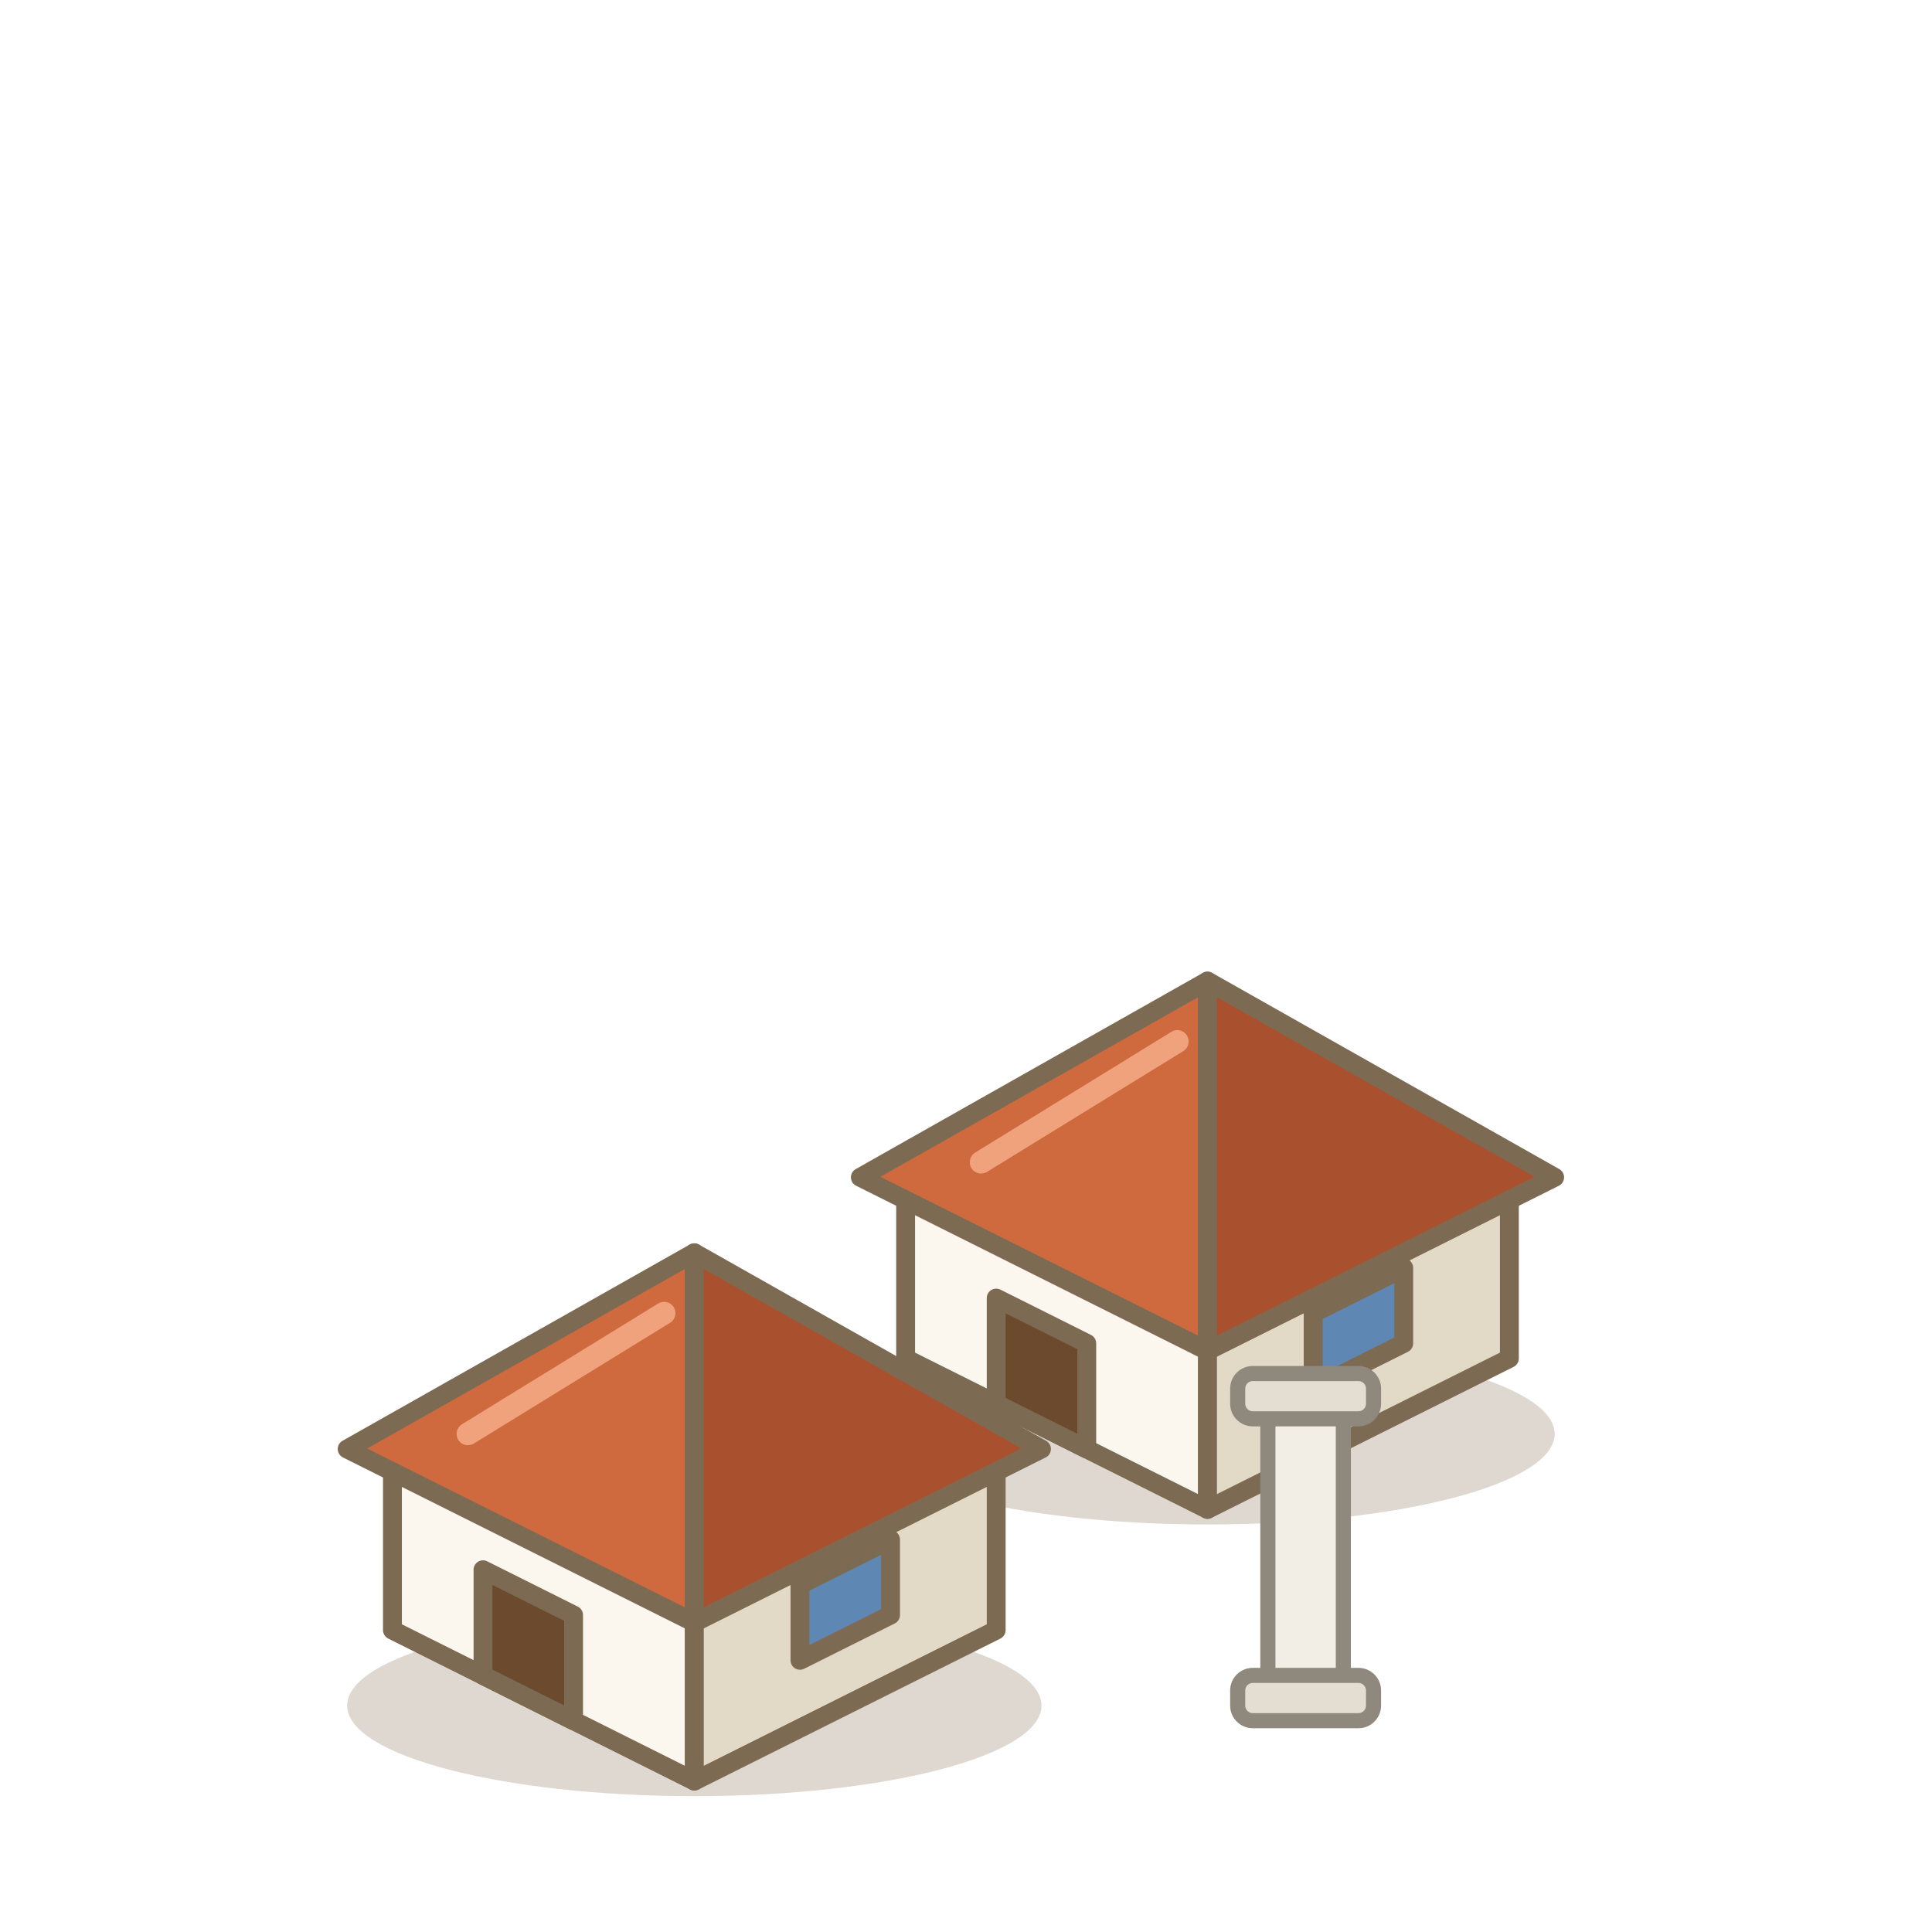
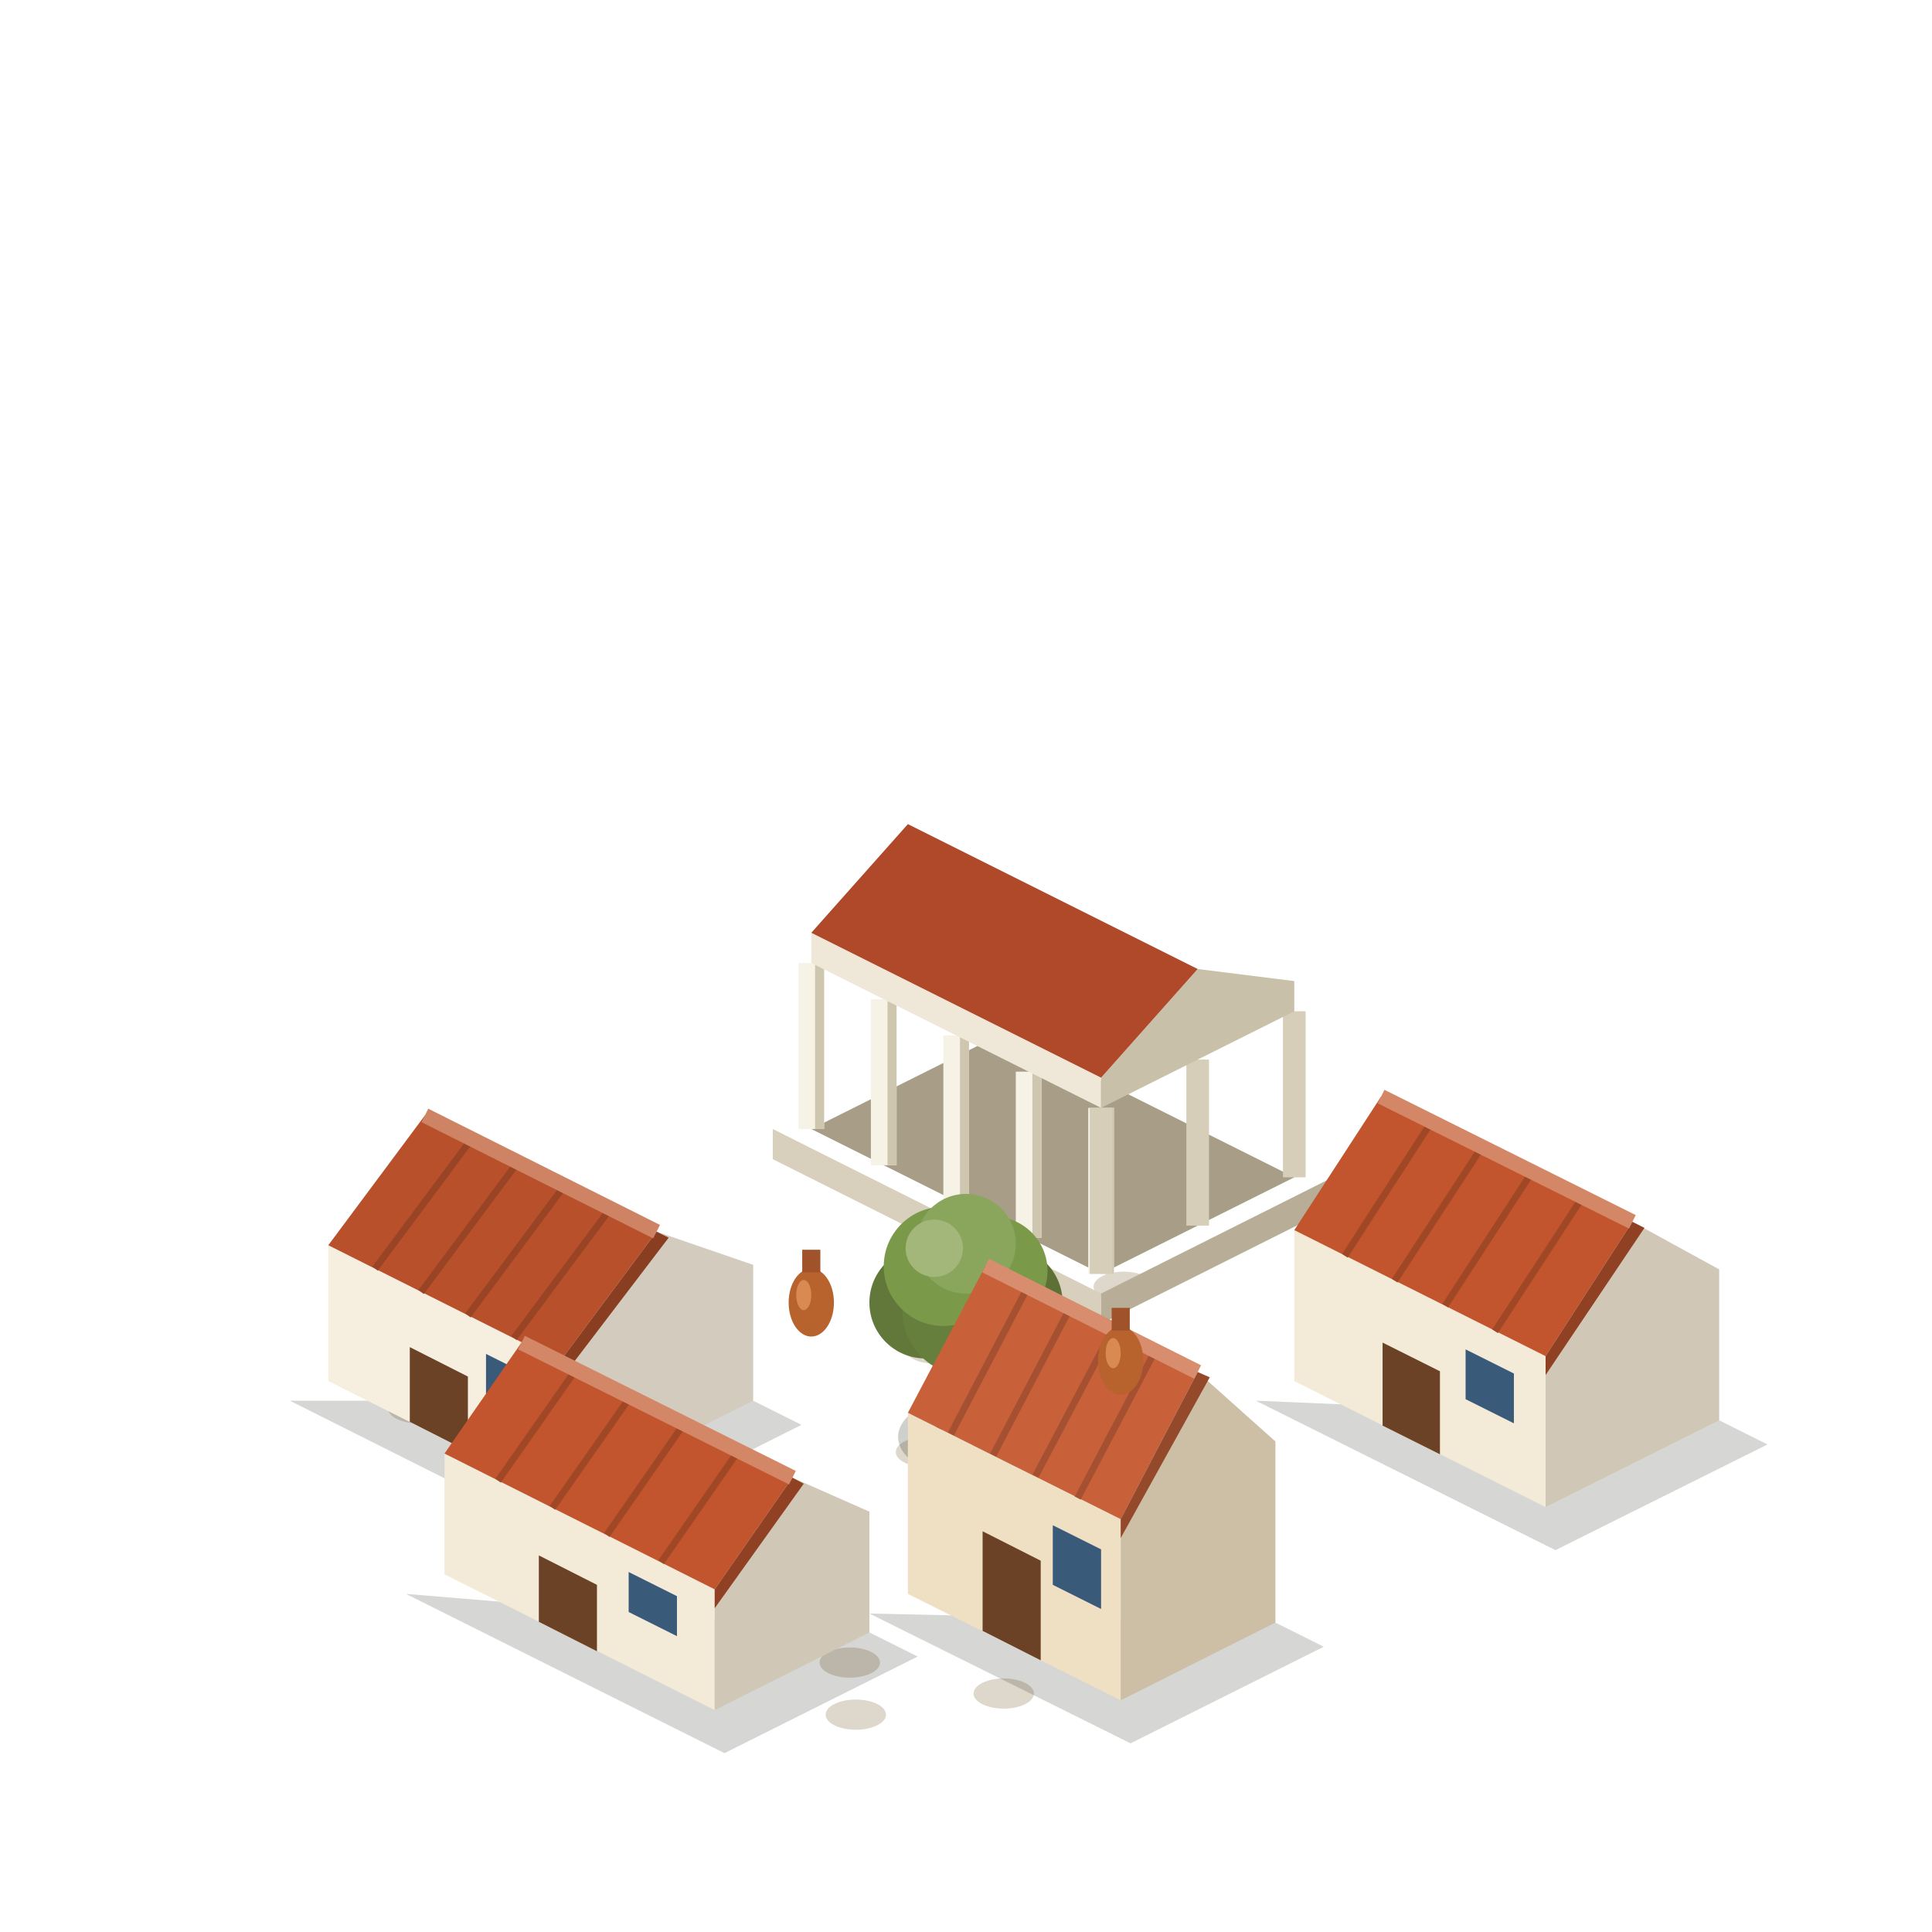
- <svg xmlns="http://www.w3.org/2000/svg" xmlns:xlink="http://www.w3.org/1999/xlink" viewBox="0 0 256 256" width="256" height="256">
-   <defs>
-     <g id="house" stroke="#7d6a52" stroke-width="2.5" stroke-linejoin="round">
-       <ellipse cx="0" cy="22" rx="46" ry="12" fill="#8f7d62" opacity="0.3" stroke="none" />
-       <path d="M-40 -12 L0 8 L0 32 L-40 12Z" fill="#fbf7ee" />
-       <path d="M0 8 L40 -12 L40 12 L0 32Z" fill="#e2d9c6" />
-       <path d="M-28 4 L-16 10 L-16 24 L-28 18Z" fill="#6b4a2e" />
-       <path d="M14 6 L26 0 L26 10 L14 16Z" fill="#5f87b3" />
-       <path d="M-46 -12 L0 11 L0 -38Z" fill="#cf6a3f" />
-       <path d="M0 11 L46 -12 L0 -38Z" fill="#a9512f" />
-       <path d="M-46 -12 L0 -35 L46 -12" fill="none" stroke="none" />
-       <path d="M-30 -14 L-4 -30" stroke="#f0a27c" stroke-width="3" stroke-linecap="round" />
-     </g>
-   </defs>
-   <use xlink:href="#house" x="160" y="168" />
-   <use xlink:href="#house" x="92" y="204" />
-   <g stroke="#8f887c" stroke-width="2">
-     <rect x="168" y="186" width="10" height="38" rx="2" fill="#f2eee6" />
-     <rect x="164" y="182" width="18" height="6" rx="2" fill="#e4ded2" />
-     <rect x="164" y="222" width="18" height="6" rx="2" fill="#e4ded2" />
-   </g>
+ <svg xmlns="http://www.w3.org/2000/svg" viewBox="0 0 256 256" width="256" height="256">
+   <ellipse cx="112.6" cy="220.3" rx="4" ry="2" fill="#bdb09a" opacity="0.5" />
+   <ellipse cx="94.5" cy="183.6" rx="4" ry="2" fill="#bdb09a" opacity="0.5" />
+   <ellipse cx="138" cy="212.7" rx="4" ry="2" fill="#bdb09a" opacity="0.5" />
+   <ellipse cx="55.4" cy="186.6" rx="4" ry="2" fill="#bdb09a" opacity="0.5" />
+   <ellipse cx="131.8" cy="192.9" rx="4" ry="2" fill="#bdb09a" opacity="0.5" />
+   <ellipse cx="133" cy="224.4" rx="4" ry="2" fill="#bdb09a" opacity="0.5" />
+   <ellipse cx="123.9" cy="178.7" rx="4" ry="2" fill="#bdb09a" opacity="0.5" />
+   <ellipse cx="122.7" cy="192.4" rx="4" ry="2" fill="#bdb09a" opacity="0.5" />
+   <ellipse cx="113.4" cy="227.2" rx="4" ry="2" fill="#bdb09a" opacity="0.5" />
+   <ellipse cx="148.9" cy="170.5" rx="4" ry="2" fill="#bdb09a" opacity="0.5" />
+   <polygon points="102.4,153.6 145.9,175.4 145.9,171.4 102.4,149.6" fill="#d8d0bc" />
+   <polygon points="145.9,175.4 176.6,160 176.6,156 145.9,171.4" fill="#b8ae98" />
+   <polygon points="133.1,136.8 171.5,156 145.9,168.8 107.5,149.6" fill="#a89e88" />
+   <rect x="105.8" y="127.6" width="3.4" height="22" fill="#f7f2e6" />
+   <rect x="108" y="127.6" width="1.2" height="22" fill="#cfc6b0" />
+   <rect x="115.4" y="132.4" width="3.4" height="22" fill="#f7f2e6" />
+   <rect x="117.6" y="132.4" width="1.2" height="22" fill="#cfc6b0" />
+   <rect x="125" y="137.2" width="3.4" height="22" fill="#f7f2e6" />
+   <rect x="127.2" y="137.2" width="1.2" height="22" fill="#cfc6b0" />
+   <rect x="134.6" y="142" width="3.4" height="22" fill="#f7f2e6" />
+   <rect x="136.8" y="142" width="1.2" height="22" fill="#cfc6b0" />
+   <rect x="144.2" y="146.8" width="3.4" height="22" fill="#f7f2e6" />
+   <rect x="146.4" y="146.8" width="1.2" height="22" fill="#cfc6b0" />
+   <rect x="170" y="134" width="3" height="22" fill="#d6ceb8" />
+   <rect x="157.2" y="140.4" width="3" height="22" fill="#d6ceb8" />
+   <rect x="144.4" y="146.8" width="3" height="22" fill="#d6ceb8" />
+   <polygon points="107.5,127.6 145.9,146.8 145.9,142.8 107.5,123.6" fill="#efe8d8" />
+   <polygon points="145.9,146.8 171.5,134 171.5,130 158.7,128.4 145.9,142.8" fill="#c9c0aa" />
+   <polygon points="107.5,123.6 145.9,142.8 158.7,128.4 120.3,109.2" fill="#b0482a" />
+   <polygon points="166.4,185.6 206.1,205.4 234.2,191.4 227.8,188.2" fill="#1a1a10" opacity="0.18" />
+   <polygon points="171.5,183 204.8,199.7 204.8,179.7 171.5,163" fill="#f3ead8" />
+   <polygon points="204.8,199.7 227.8,188.2 227.8,168.2 216.3,161.9 204.8,179.7" fill="#d0c7b7" />
+   <polygon points="171.5,163 204.8,179.7 216.3,161.9 183,145.3" fill="#c2552e" />
+   <polygon points="204.8,179.7 204.8,182.2 217.9,162.7 216.3,161.9" fill="#904123" />
+   <path d="M178.2 166.4L189.7 148.6" stroke="#a04826" stroke-width="0.9" />
+   <path d="M184.8 169.7L196.4 151.9" stroke="#a04826" stroke-width="0.9" />
+   <path d="M191.5 173L203 155.3" stroke="#a04826" stroke-width="0.9" />
+   <path d="M198.1 176.4L209.7 158.6" stroke="#a04826" stroke-width="0.9" />
+   <path d="M183 145.3L216.3 161.9" stroke="#d48766" stroke-width="2" />
+   <polygon points="183.2,188.9 190.8,192.7 190.8,181.7 183.2,177.9" fill="#6b4226" />
+   <polygon points="194.2,185.4 200.6,188.6 200.6,182 194.2,178.8" fill="#3a5a7a" />
+   <ellipse cx="131" cy="190.4" rx="12" ry="6" fill="#1a2a10" opacity="0.22" />
+   <path d="M124 189.4 l2 -10.8 l4 0 l2 10.8 z" fill="#6a5a40" />
+   <path d="M128 189.4 l2 -10.8 l2 0 l0 10.8 z" fill="#52442f" />
+   <circle cx="122.6" cy="172.6" r="7.4" fill="#62783a" />
+   <circle cx="133.4" cy="172.6" r="7.4" fill="#5d7136" />
+   <circle cx="128" cy="173.8" r="8.4" fill="#677f3d" />
+   <circle cx="125" cy="167.8" r="7.9" fill="#7a9a4a" />
+   <circle cx="131.6" cy="168.4" r="7.2" fill="#7a9a4a" />
+   <circle cx="128" cy="164.8" r="6.6" fill="#8aa65d" />
+   <circle cx="123.8" cy="165.4" r="3.8" fill="#a2b779" />
+   <polygon points="38.4,185.6 75.5,204.2 106.2,188.8 99.8,185.6" fill="#1a1a10" opacity="0.18" />
+   <polygon points="43.5,183 74.2,198.4 74.2,180.4 43.5,165" fill="#f6eedf" />
+   <polygon points="74.2,198.4 99.8,185.6 99.8,167.6 87,163.2 74.2,180.4" fill="#d3cbbd" />
+   <polygon points="43.5,165 74.2,180.4 87,163.2 56.3,147.8" fill="#b9502c" />
+   <polygon points="74.2,180.4 74.2,182.9 88.6,164 87,163.2" fill="#893d21" />
+   <path d="M49.7 168.1L62.5 150.9" stroke="#994425" stroke-width="0.9" />
+   <path d="M55.8 171.2L68.6 154" stroke="#994425" stroke-width="0.9" />
+   <path d="M62 174.3L74.8 157.1" stroke="#994425" stroke-width="0.9" />
+   <path d="M68.1 177.3L80.9 160.1" stroke="#994425" stroke-width="0.9" />
+   <path d="M56.3 147.8L87 163.2" stroke="#ce8364" stroke-width="2" />
+   <polygon points="54.3,188.4 62,192.3 62,182.4 54.3,178.5" fill="#6b4226" />
+   <polygon points="64.4,185.4 70.8,188.6 70.8,182.6 64.4,179.4" fill="#3a5a7a" />
+   <polygon points="115.2,213.8 149.8,231 175.4,218.2 169,215" fill="#1a1a10" opacity="0.18" />
+   <polygon points="120.3,211.2 148.5,225.3 148.5,201.3 120.3,187.2" fill="#efe0c4" />
+   <polygon points="148.5,225.3 169,215 169,191 158.7,181.8 148.5,201.3" fill="#cdbfa6" />
+   <polygon points="120.3,187.2 148.5,201.3 158.7,181.8 130.6,167.7" fill="#c8603a" />
+   <polygon points="148.5,201.3 148.5,203.8 160.3,182.5 158.7,181.8" fill="#94492b" />
+   <path d="M126 190L136.2 170.5" stroke="#a55030" stroke-width="0.9" />
+   <path d="M131.6 192.8L141.8 173.3" stroke="#a55030" stroke-width="0.9" />
+   <path d="M137.2 195.6L147.5 176.1" stroke="#a55030" stroke-width="0.9" />
+   <path d="M142.8 198.5L153.1 178.9" stroke="#a55030" stroke-width="0.9" />
+   <path d="M130.6 167.7L158.7 181.8" stroke="#d88e6e" stroke-width="2" />
+   <polygon points="130.2,216.1 137.9,220 137.9,206.8 130.2,202.9" fill="#6b4226" />
+   <polygon points="139.5,210 145.9,213.2 145.9,205.3 139.5,202.1" fill="#3a5a7a" />
+   <polygon points="53.8,211.2 96,232.3 121.6,219.5 115.2,216.3" fill="#1a1a10" opacity="0.18" />
+   <polygon points="58.9,208.6 94.7,226.6 94.7,210.6 58.9,192.6" fill="#f3ead8" />
+   <polygon points="94.7,226.6 115.2,216.3 115.2,200.3 105,195.8 94.7,210.6" fill="#d0c7b7" />
+   <polygon points="58.9,192.6 94.7,210.6 105,195.8 69.1,177.9" fill="#c2552e" />
+   <polygon points="94.7,210.6 94.7,213.1 106.5,196.6 105,195.8" fill="#904123" />
+   <path d="M66 196.2L76.3 181.5" stroke="#a04826" stroke-width="0.9" />
+   <path d="M73.2 199.8L83.5 185.1" stroke="#a04826" stroke-width="0.9" />
+   <path d="M80.4 203.4L90.6 188.7" stroke="#a04826" stroke-width="0.9" />
+   <path d="M87.6 207L97.8 192.3" stroke="#a04826" stroke-width="0.9" />
+   <path d="M69.1 177.9L105 195.8" stroke="#d48766" stroke-width="2" />
+   <polygon points="71.4,214.9 79.1,218.8 79.1,210 71.4,206.1" fill="#6b4226" />
+   <polygon points="83.3,213.6 89.7,216.8 89.7,211.5 83.3,208.3" fill="#3a5a7a" />
+   <ellipse cx="148.5" cy="180.3" rx="3" ry="4.5" fill="#b8622e" />
+   <rect x="147.3" y="173.3" width="2.4" height="3" fill="#a0522a" />
+   <ellipse cx="147.5" cy="179.3" rx="1" ry="2" fill="#d88a50" />
+   <ellipse cx="107.5" cy="172.6" rx="3" ry="4.5" fill="#b8622e" />
+   <rect x="106.3" y="165.6" width="2.4" height="3" fill="#a0522a" />
+   <ellipse cx="106.5" cy="171.6" rx="1" ry="2" fill="#d88a50" />
</svg>
